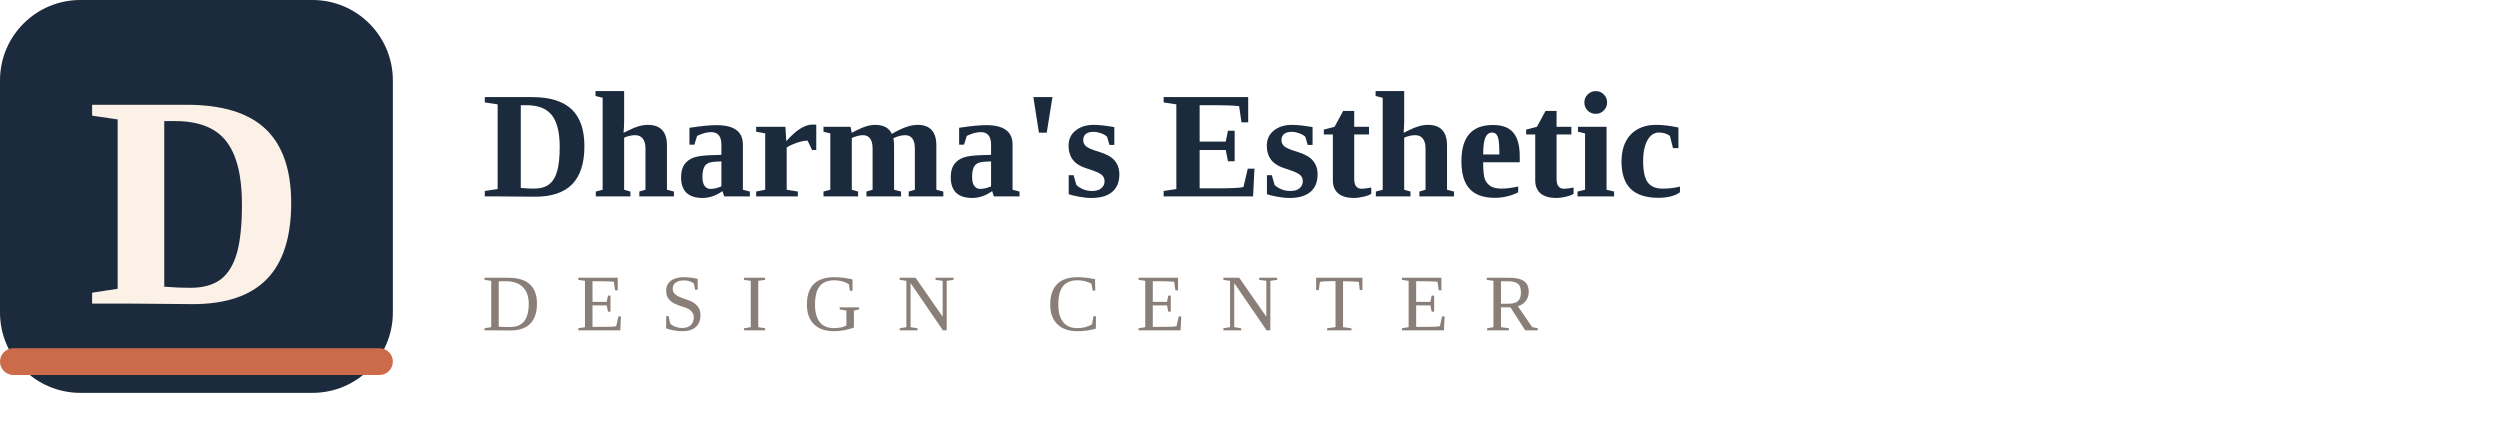
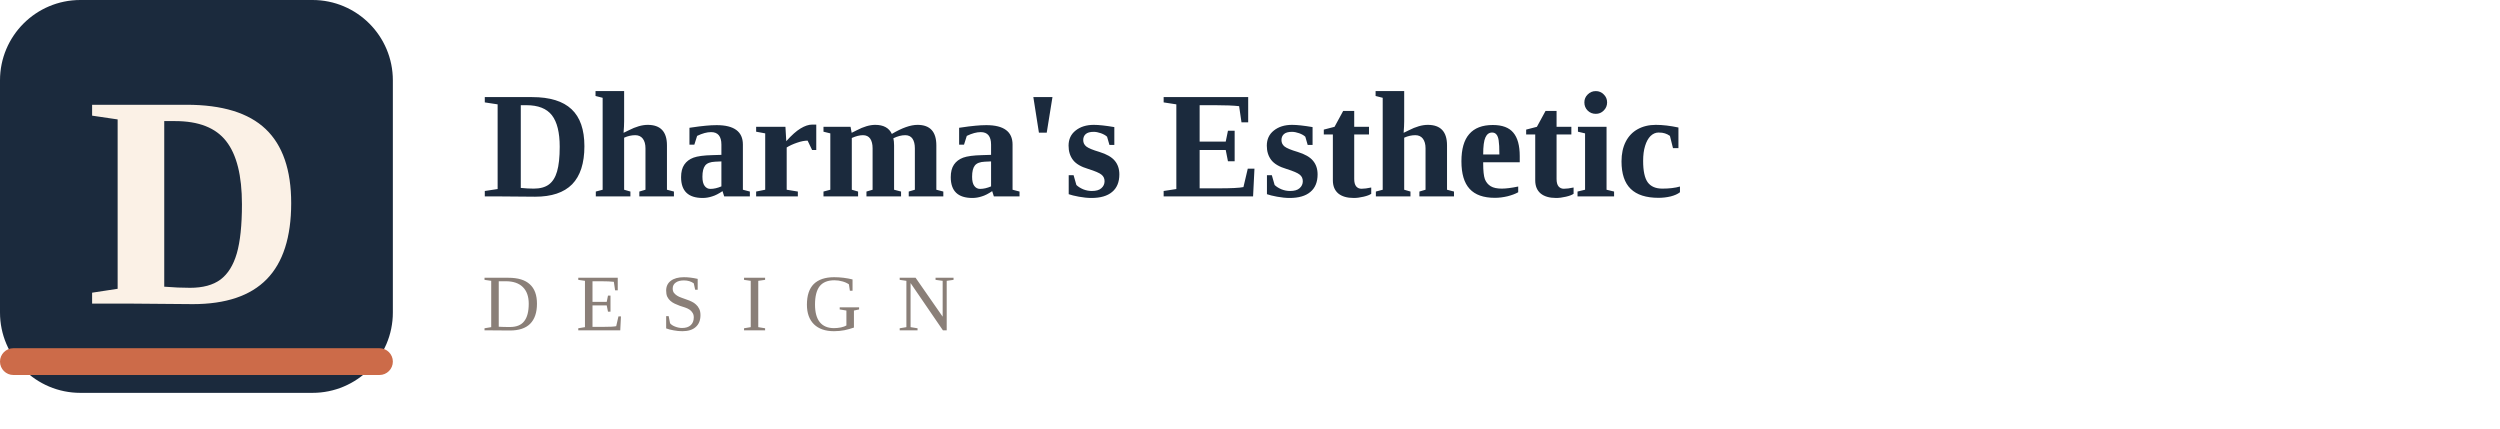
- <svg xmlns="http://www.w3.org/2000/svg" viewBox="0 0 280 48" role="img" aria-label="Dharma's Esthetic Design Center compact logo">
+ <svg xmlns="http://www.w3.org/2000/svg" viewBox="0 0 280 48" role="img" aria-label="Dharma's Esthetic Design compact logo">
  <rect x="0" y="0" width="44" height="44" rx="9" fill="#1B2A3D" />
  <text x="22" y="34" font-family="Georgia, 'Times New Roman', serif" font-size="34" font-weight="700" fill="#FBF1E6" text-anchor="middle">D</text>
  <rect x="0" y="39" width="44" height="3" rx="1.5" fill="#CC6B49" />
  <text x="54" y="22" font-family="Georgia, 'Times New Roman', serif" font-size="17" font-weight="700" fill="#1B2A3D">Dharma's Esthetic</text>
-   <text x="54" y="37" font-family="Georgia, 'Times New Roman', serif" font-size="9" fill="#8a7f78" letter-spacing="4">DESIGN CENTER</text>
+   <text x="54" y="37" font-family="Georgia, 'Times New Roman', serif" font-size="9" fill="#8a7f78" letter-spacing="4">DESIGN</text>
</svg>
